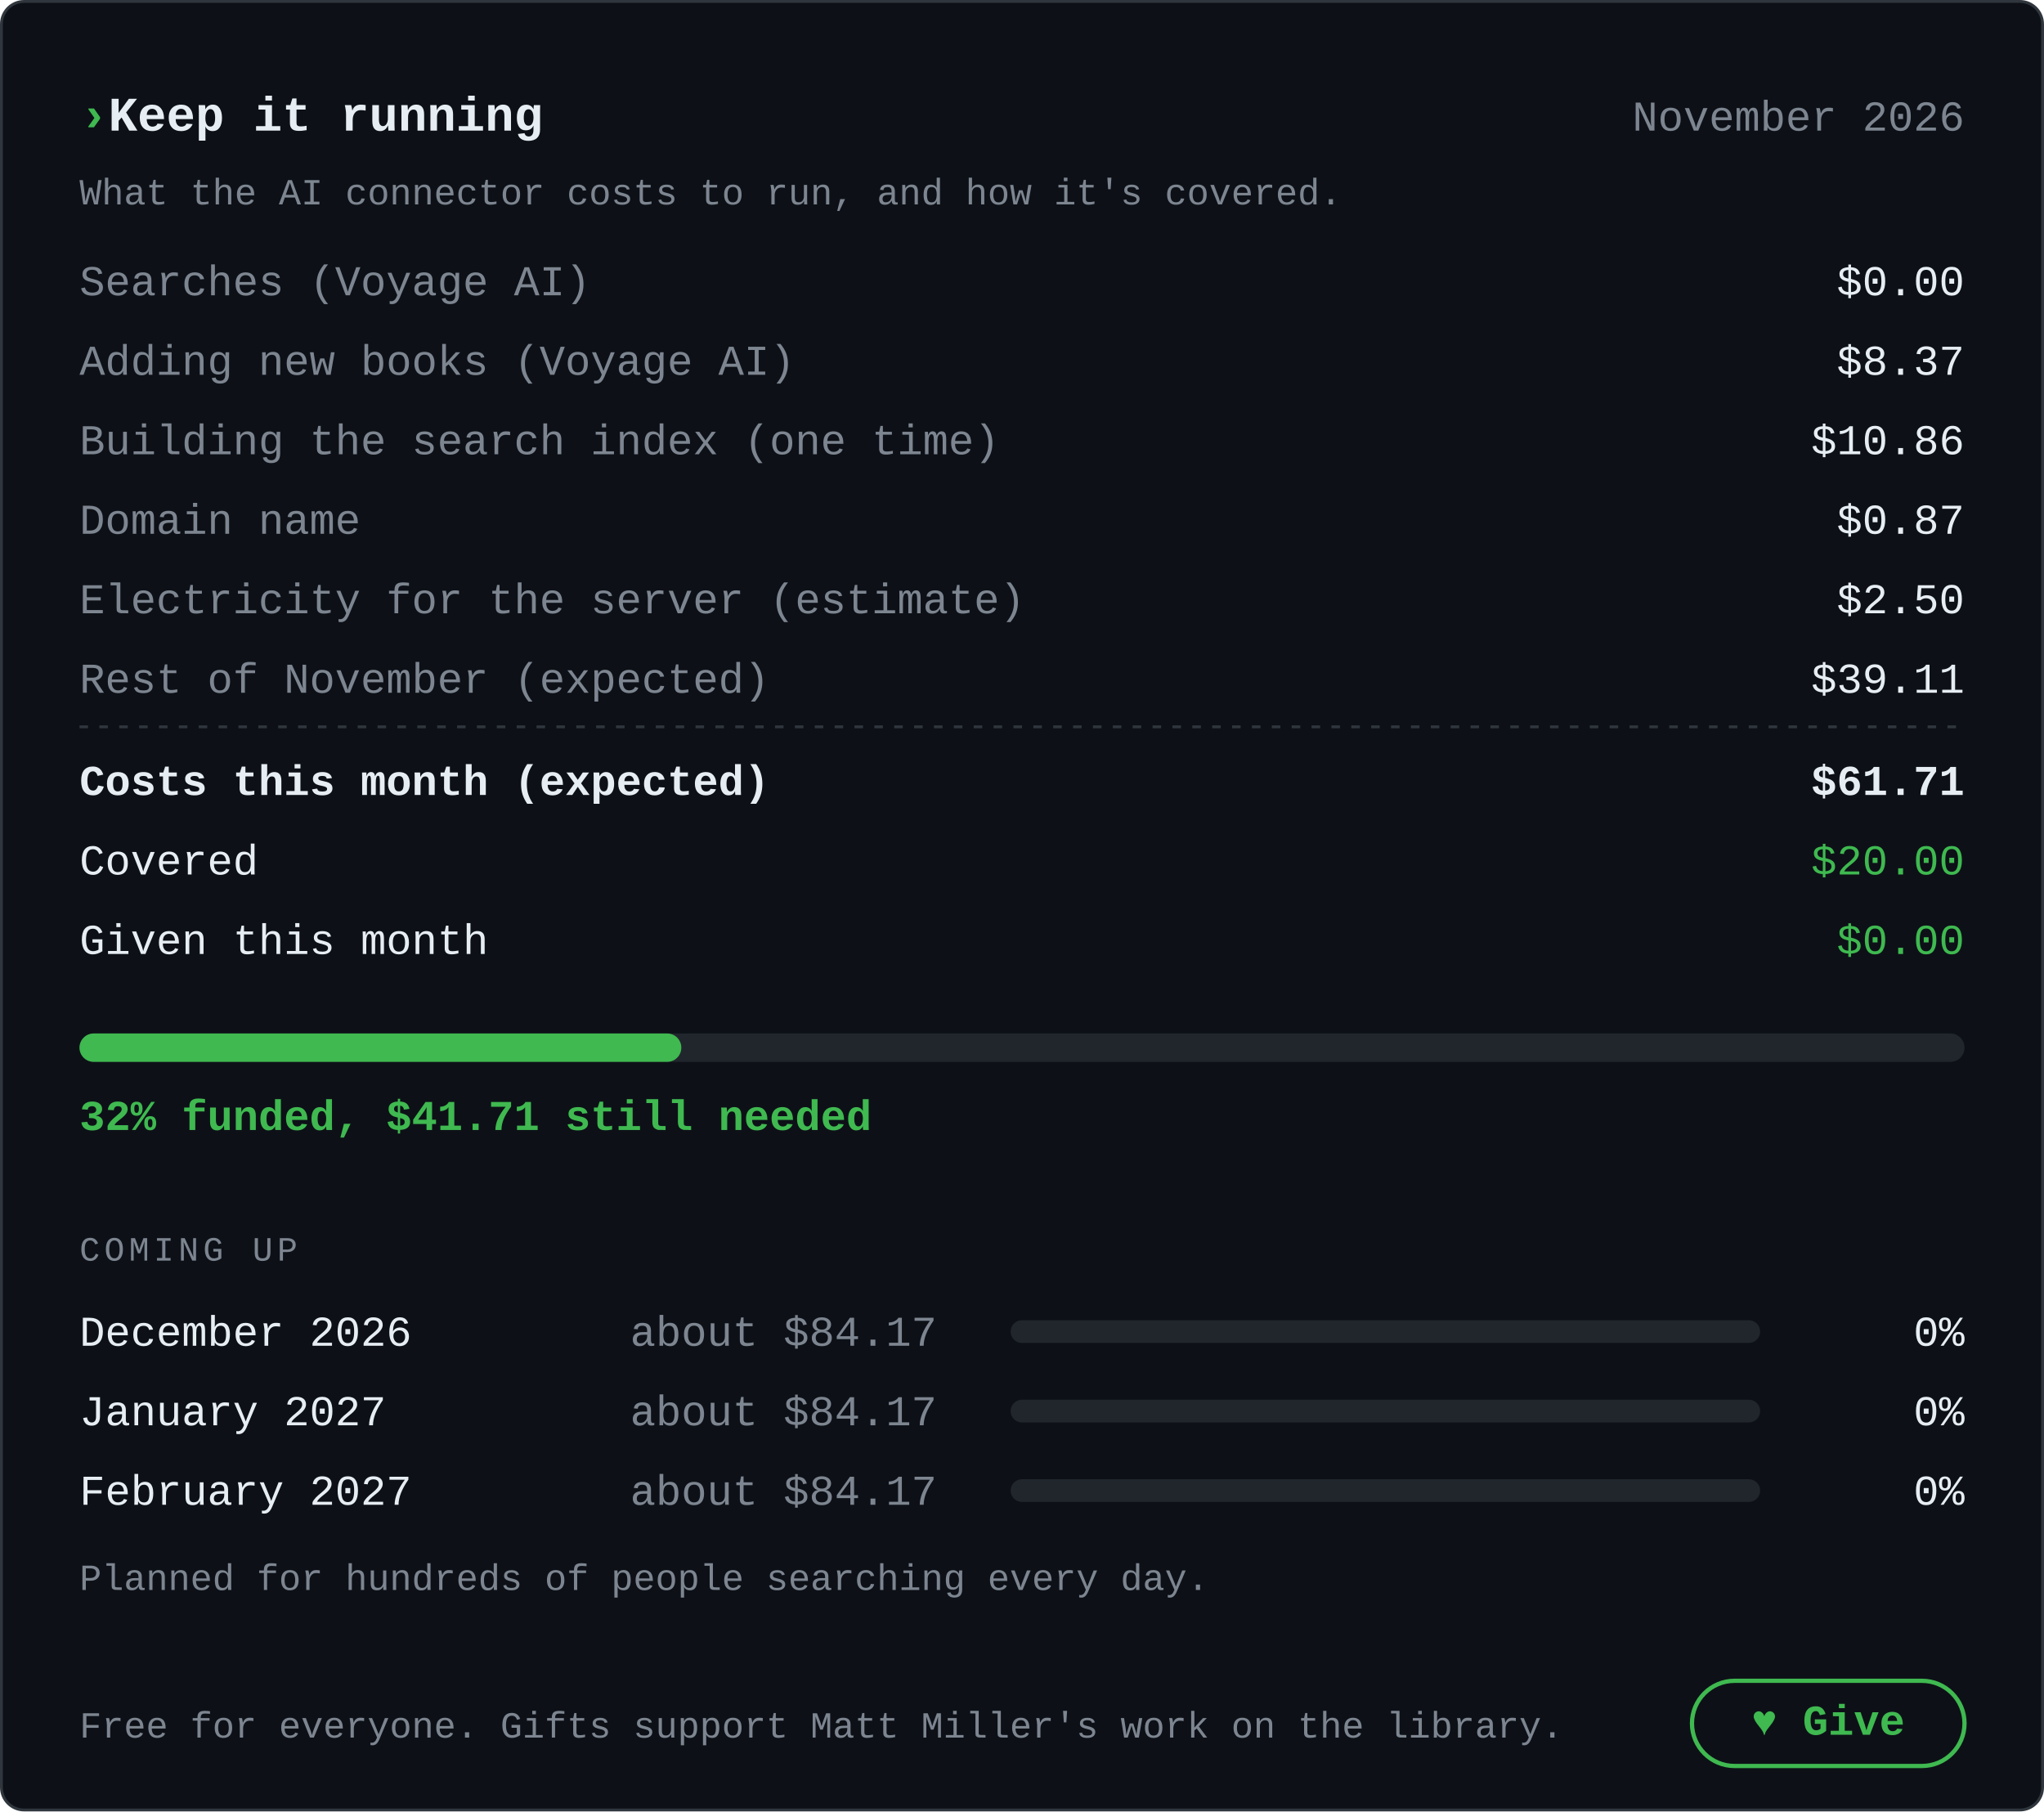
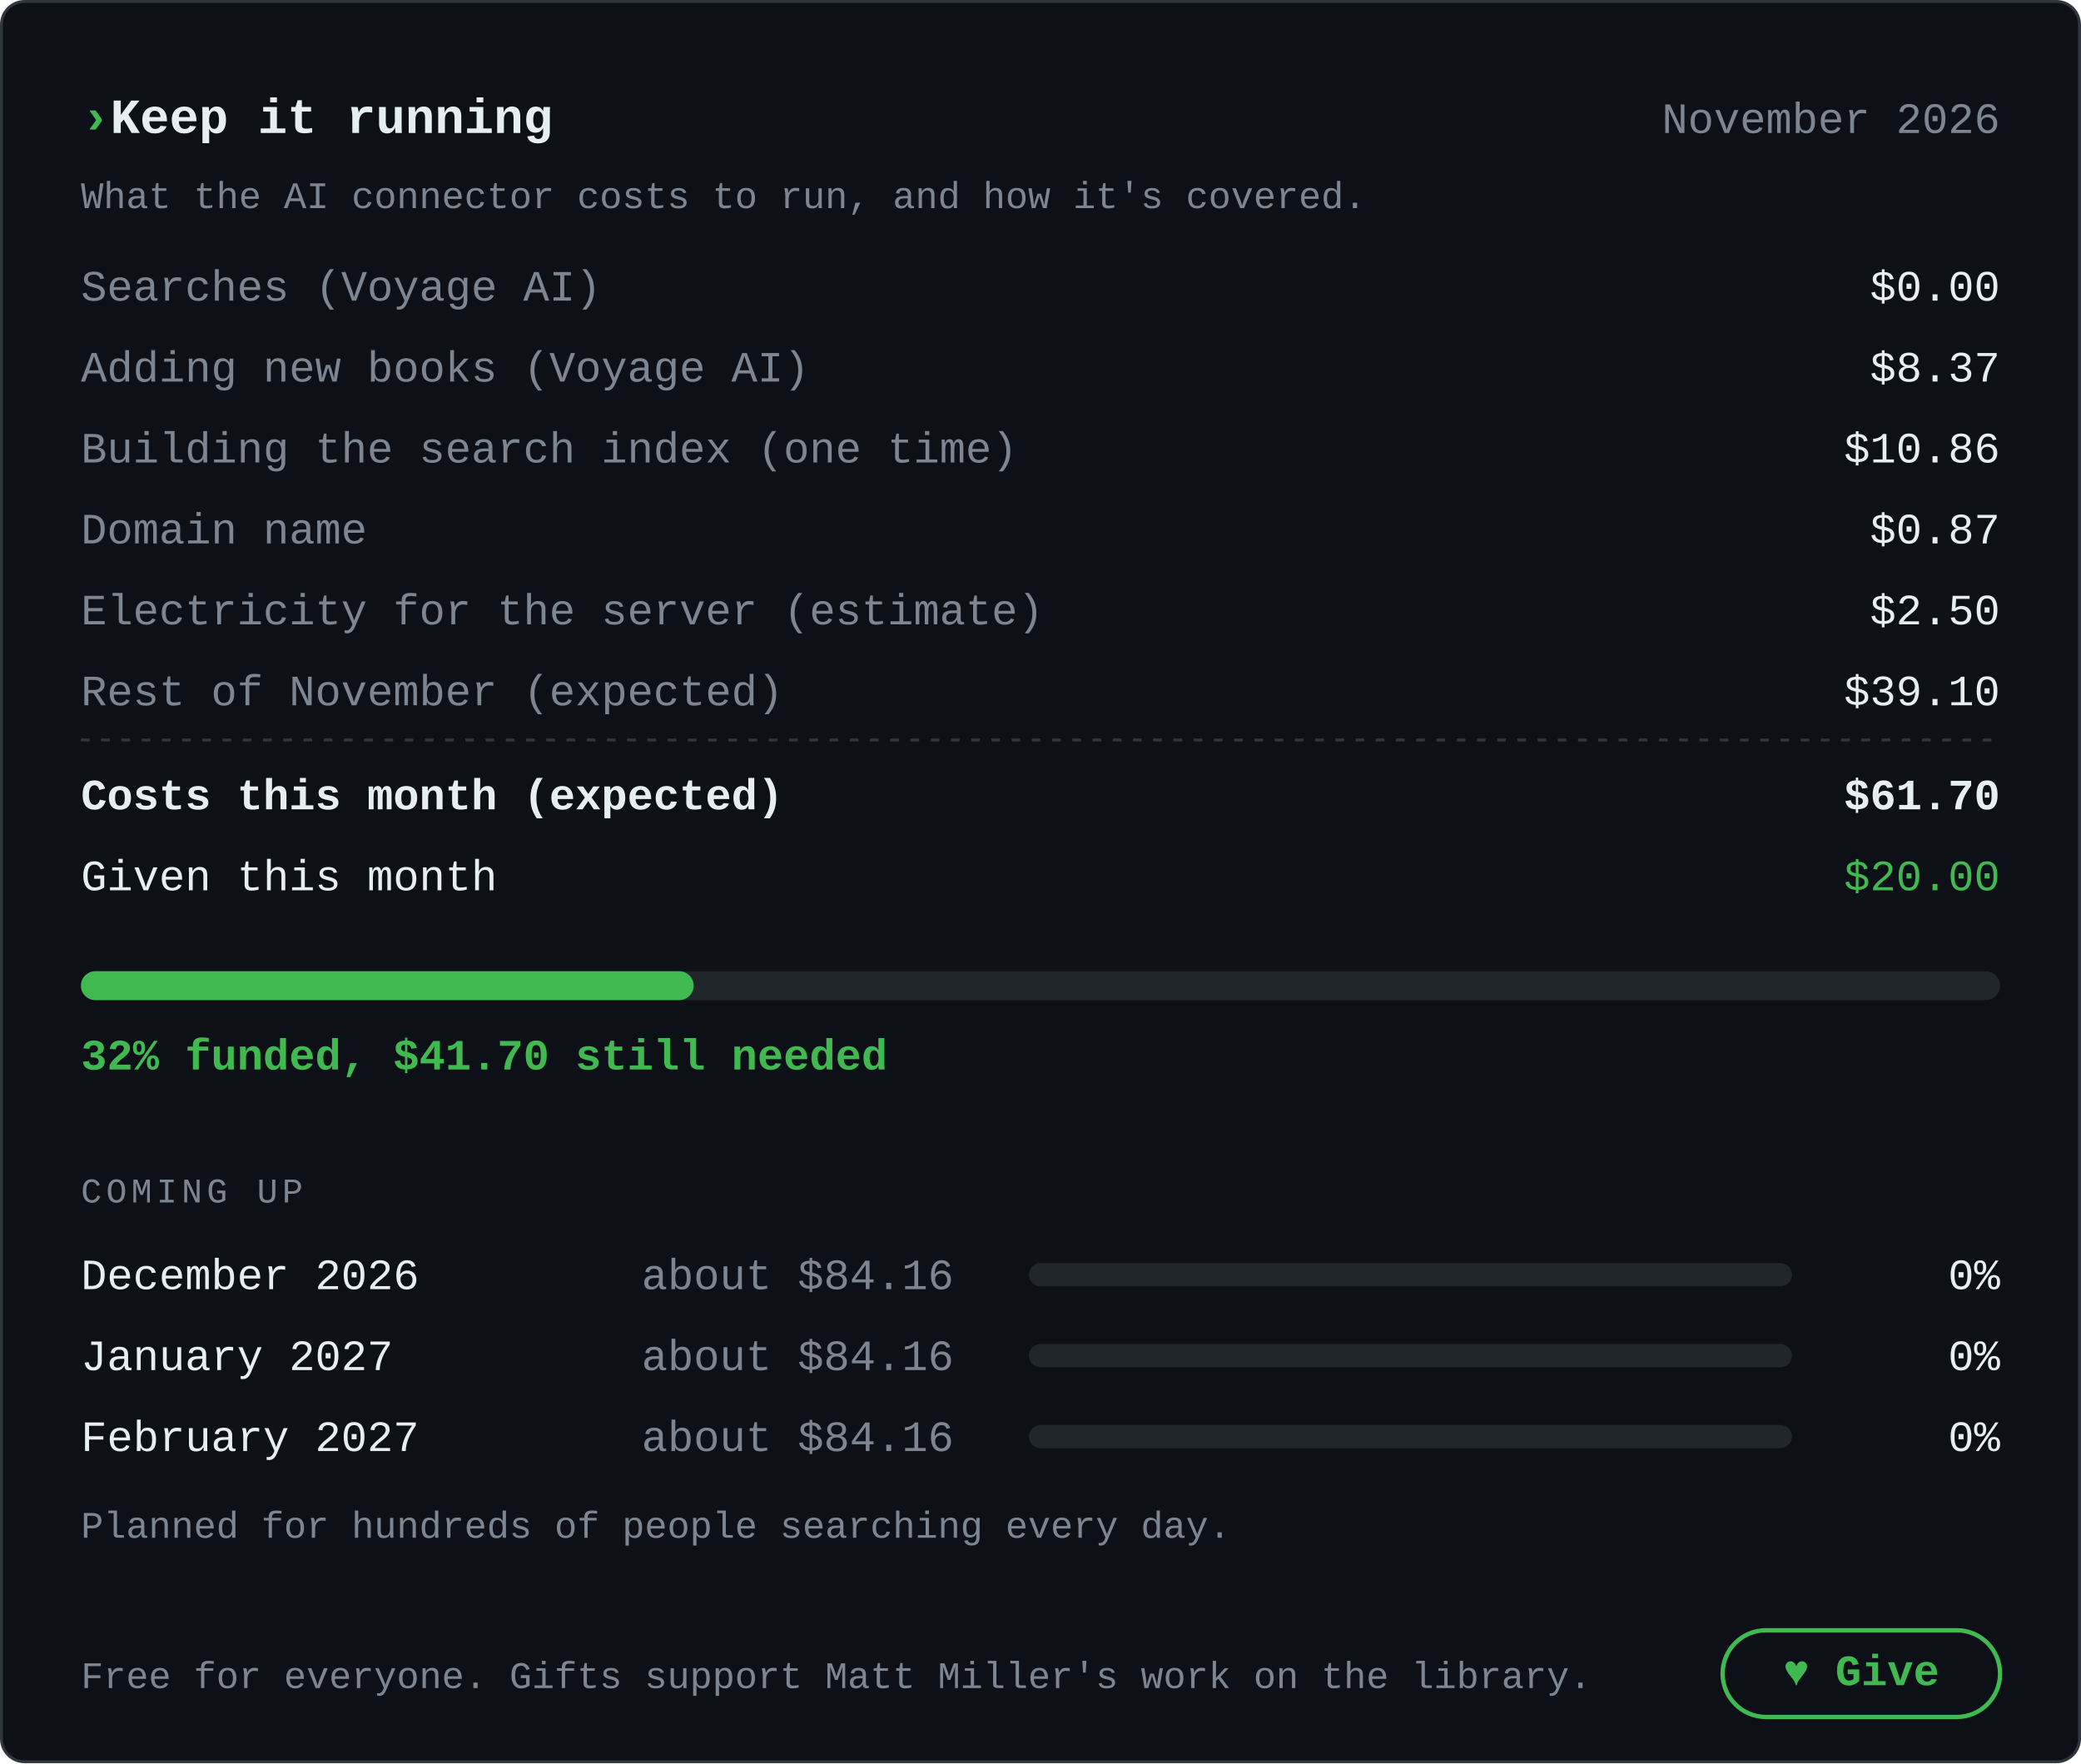
- <svg xmlns="http://www.w3.org/2000/svg" viewBox="0 0 720 638" width="720" height="638" role="img" aria-label="Keep it running, November 2026: costs $61.71, covered $20.00, given $0.00, 32% funded, $41.71 still needed. Coming up: December 2026 about $84.17, 0% funded; January 2027 about $84.17, 0% funded; February 2027 about $84.17, 0% funded. Planned for hundreds of people searching every day.">
+ <svg xmlns="http://www.w3.org/2000/svg" viewBox="0 0 720 610" width="720" height="610" role="img" aria-label="Keep it running, November 2026: costs $61.70, given $20.00, 32% funded, $41.70 still needed. Coming up: December 2026 about $84.16, 0% funded; January 2027 about $84.16, 0% funded; February 2027 about $84.16, 0% funded. Planned for hundreds of people searching every day.">
  <style>
    text { font-family: ui-monospace, SFMono-Regular, 'SF Mono', Menlo, Consolas, 'Liberation Mono', monospace; font-size: 15px; fill: #e6edf3; }
    .prompt { fill: #3fb950; }
    .head { font-size: 17px; font-weight: 600; }
    .month, .note, .item-n, .label { fill: #7d8590; }
    .note { font-size: 13px; }
    .label { font-size: 12px; letter-spacing: 1.5px; }
    .total { font-weight: 600; }
    .given-a, .status { fill: #3fb950; }
    .status { font-weight: 600; }
    .amount { text-anchor: end; }
    .rule { stroke: #30363d; stroke-dasharray: 3 4; }
    .track { fill: #21262d; }
    .bar { fill: #3fb950; }
    .pill { fill: none; stroke: #3fb950; stroke-width: 1.5; }
    .give { text-anchor: middle; font-weight: 600; fill: #3fb950; }
  </style>
-   <rect x="0.5" y="0.5" width="719" height="637" rx="8" fill="#0d1117" stroke="#30363d" />
+   <rect x="0.5" y="0.5" width="719" height="609" rx="8" fill="#0d1117" stroke="#30363d" />
  <text x="28" y="46" class="head">
    <tspan class="prompt">› </tspan>Keep it running</text>
  <text x="692" y="46" class="month amount">November 2026</text>
  <text x="28" y="72" class="note">What the AI connector costs to run, and how it's covered.</text>
  <text x="28" y="104" class="item-n">Searches (Voyage AI)</text>
  <text x="692" y="104" class="amount">$0.00</text>
  <text x="28" y="132" class="item-n">Adding new books (Voyage AI)</text>
  <text x="692" y="132" class="amount">$8.37</text>
  <text x="28" y="160" class="item-n">Building the search index (one time)</text>
  <text x="692" y="160" class="amount">$10.86</text>
  <text x="28" y="188" class="item-n">Domain name</text>
  <text x="692" y="188" class="amount">$0.87</text>
  <text x="28" y="216" class="item-n">Electricity for the server (estimate)</text>
  <text x="692" y="216" class="amount">$2.50</text>
  <text x="28" y="244" class="item-n">Rest of November (expected)</text>
-   <text x="692" y="244" class="amount">$39.11</text>
+   <text x="692" y="244" class="amount">$39.10</text>
  <line x1="28" y1="256" x2="692" y2="256" class="rule" />
  <text x="28" y="280" class="total">Costs this month (expected)</text>
-   <text x="692" y="280" class="amount total">$61.71</text>
-   <text x="28" y="308">Covered</text>
+   <text x="692" y="280" class="amount total">$61.70</text>
+   <text x="28" y="308">Given this month</text>
  <text x="692" y="308" class="amount given-a">$20.00</text>
-   <text x="28" y="336">Given this month</text>
-   <text x="692" y="336" class="amount given-a">$0.00</text>
-   <rect x="28" y="364" width="664" height="10" rx="5" class="track" />
-   <rect x="28" y="364" width="212" height="10" rx="5" class="bar" />
-   <text x="28" y="398" class="status">32% funded, $41.71 still needed</text>
-   <text x="28" y="444" class="label">COMING UP</text>
-   <text x="28" y="474">December 2026</text>
-   <text x="330" y="474" class="amount item-n">about $84.17</text>
+   <rect x="28" y="336" width="664" height="10" rx="5" class="track" />
+   <rect x="28" y="336" width="212" height="10" rx="5" class="bar" />
+   <text x="28" y="370" class="status">32% funded, $41.70 still needed</text>
+   <text x="28" y="416" class="label">COMING UP</text>
+   <text x="28" y="446">December 2026</text>
+   <text x="330" y="446" class="amount item-n">about $84.16</text>
+   <rect x="356" y="437" width="264" height="8" rx="4" class="track" />
+   <text x="692" y="446" class="amount">0%</text>
+   <text x="28" y="474">January 2027</text>
+   <text x="330" y="474" class="amount item-n">about $84.16</text>
  <rect x="356" y="465" width="264" height="8" rx="4" class="track" />
  <text x="692" y="474" class="amount">0%</text>
-   <text x="28" y="502">January 2027</text>
-   <text x="330" y="502" class="amount item-n">about $84.17</text>
+   <text x="28" y="502">February 2027</text>
+   <text x="330" y="502" class="amount item-n">about $84.16</text>
  <rect x="356" y="493" width="264" height="8" rx="4" class="track" />
  <text x="692" y="502" class="amount">0%</text>
-   <text x="28" y="530">February 2027</text>
-   <text x="330" y="530" class="amount item-n">about $84.17</text>
-   <rect x="356" y="521" width="264" height="8" rx="4" class="track" />
-   <text x="692" y="530" class="amount">0%</text>
-   <text x="28" y="560" class="note">Planned for hundreds of people searching every day.</text>
-   <text x="28" y="612" class="note">Free for everyone. Gifts support Matt Miller's work on the library.</text>
-   <rect x="596" y="592" width="96" height="30" rx="15" class="pill" />
-   <text x="644" y="611" class="give">♥ Give</text>
+   <text x="28" y="532" class="note">Planned for hundreds of people searching every day.</text>
+   <text x="28" y="584" class="note">Free for everyone. Gifts support Matt Miller's work on the library.</text>
+   <rect x="596" y="564" width="96" height="30" rx="15" class="pill" />
+   <text x="644" y="583" class="give">♥ Give</text>
</svg>
